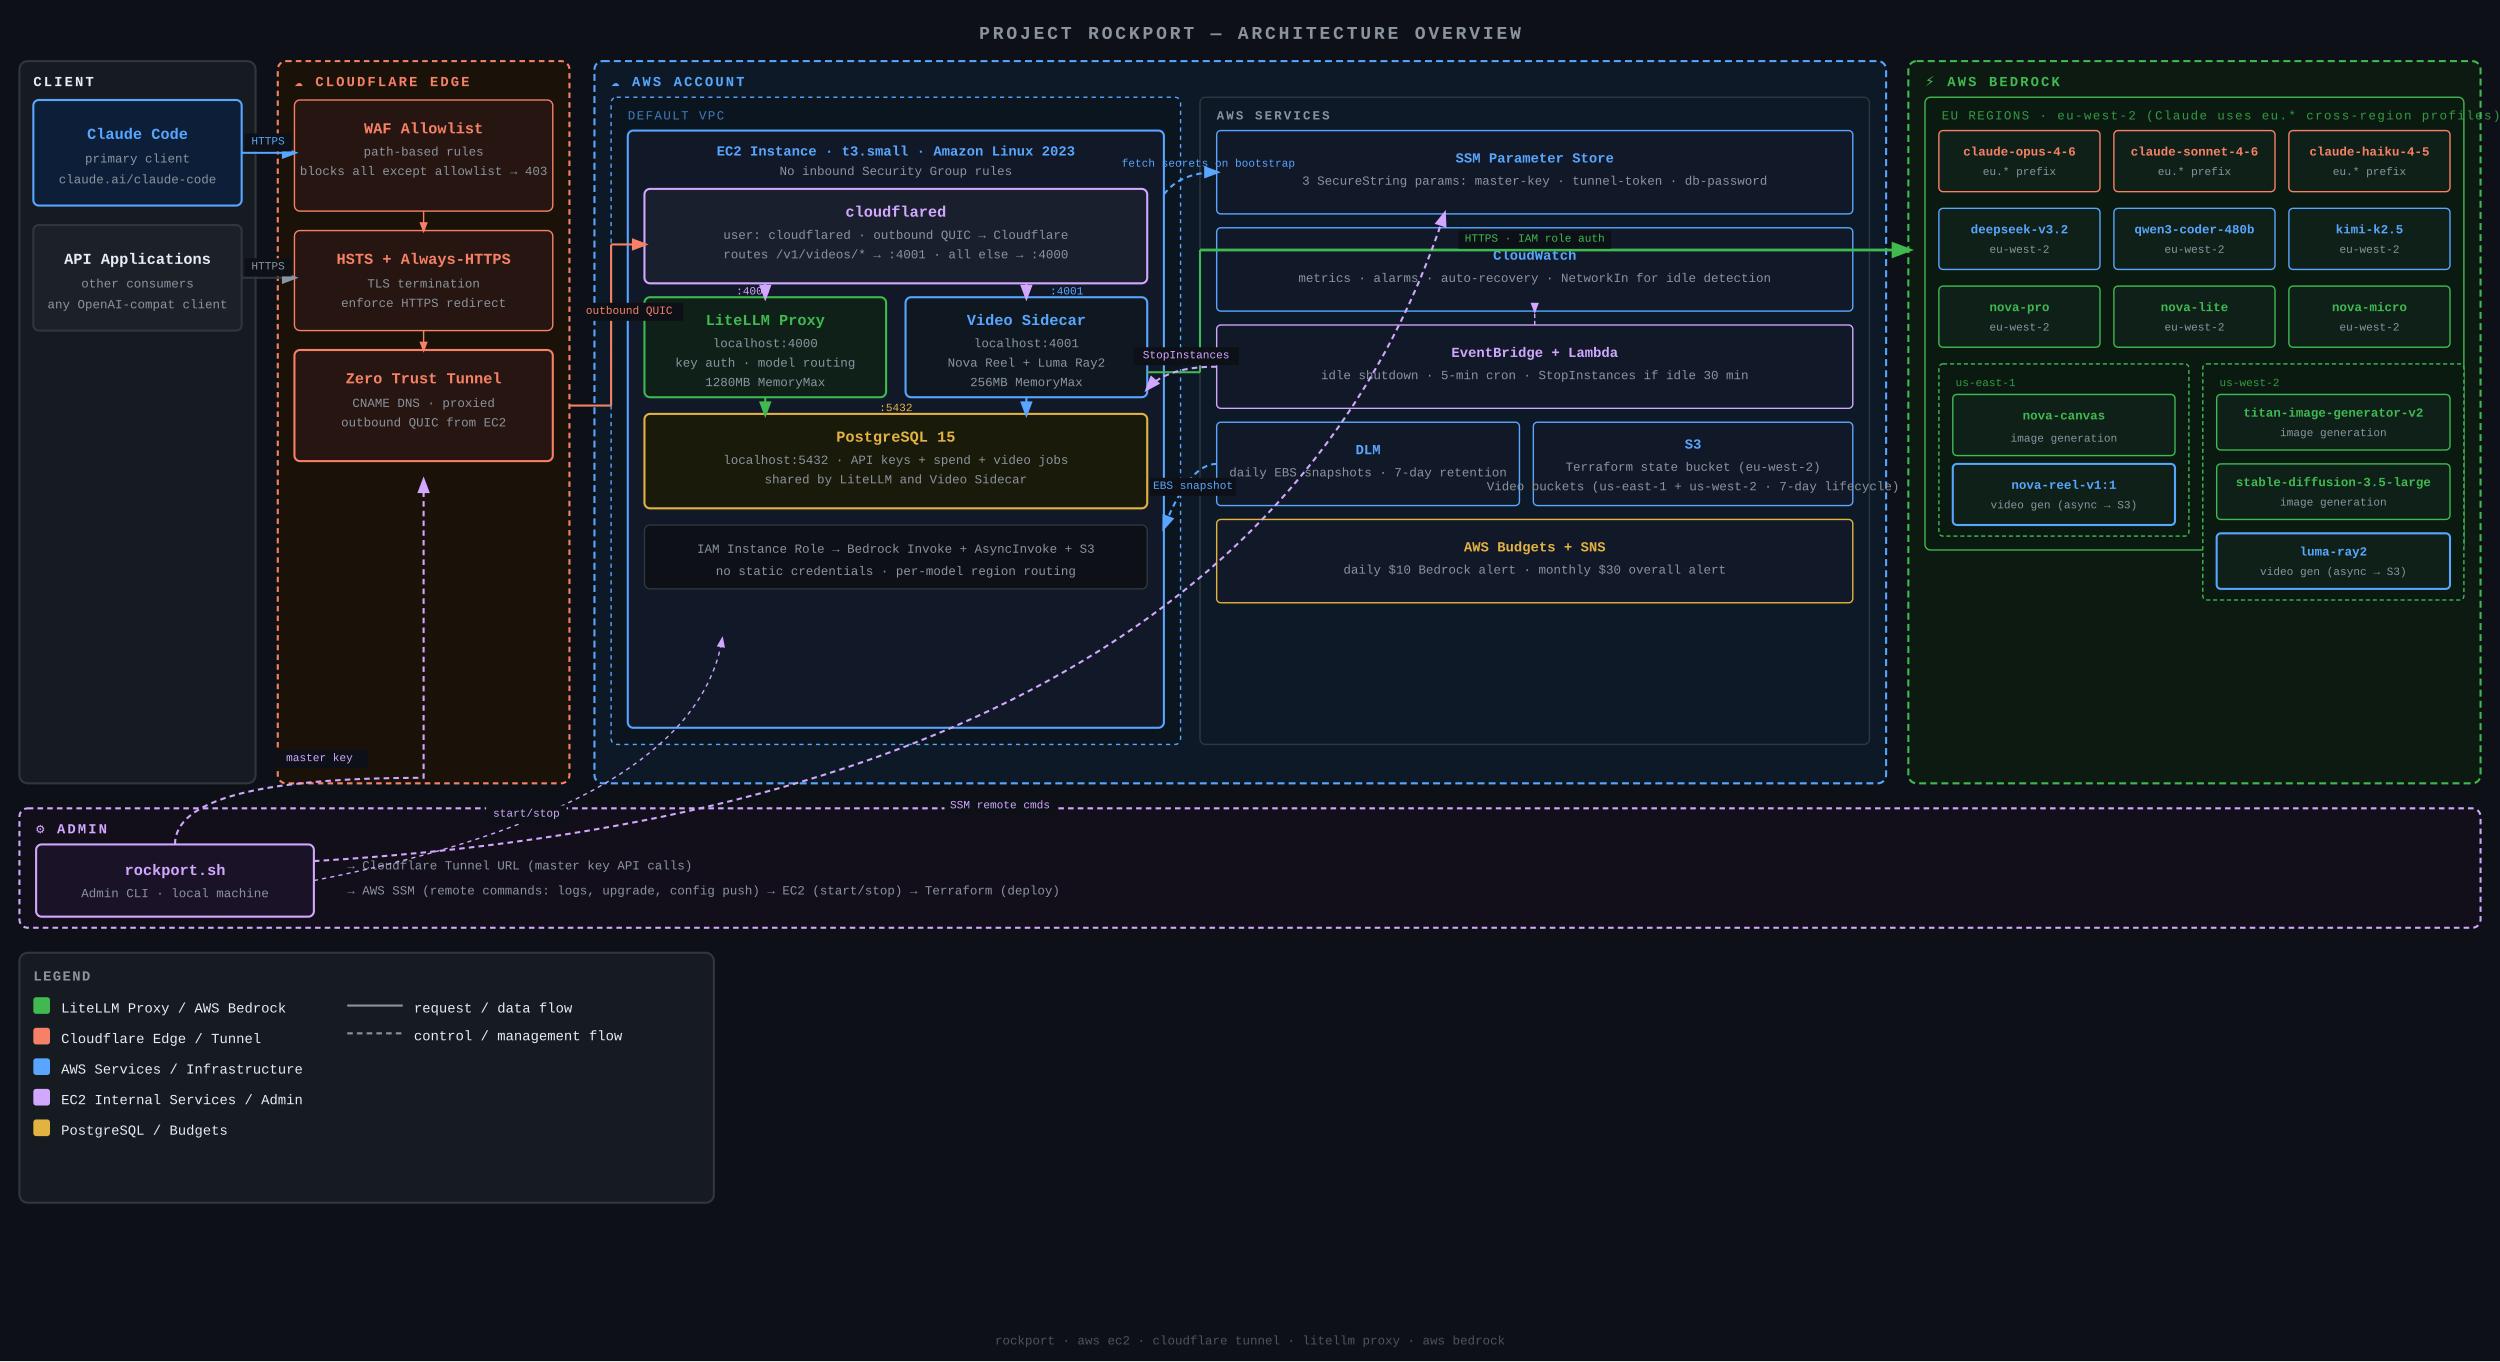
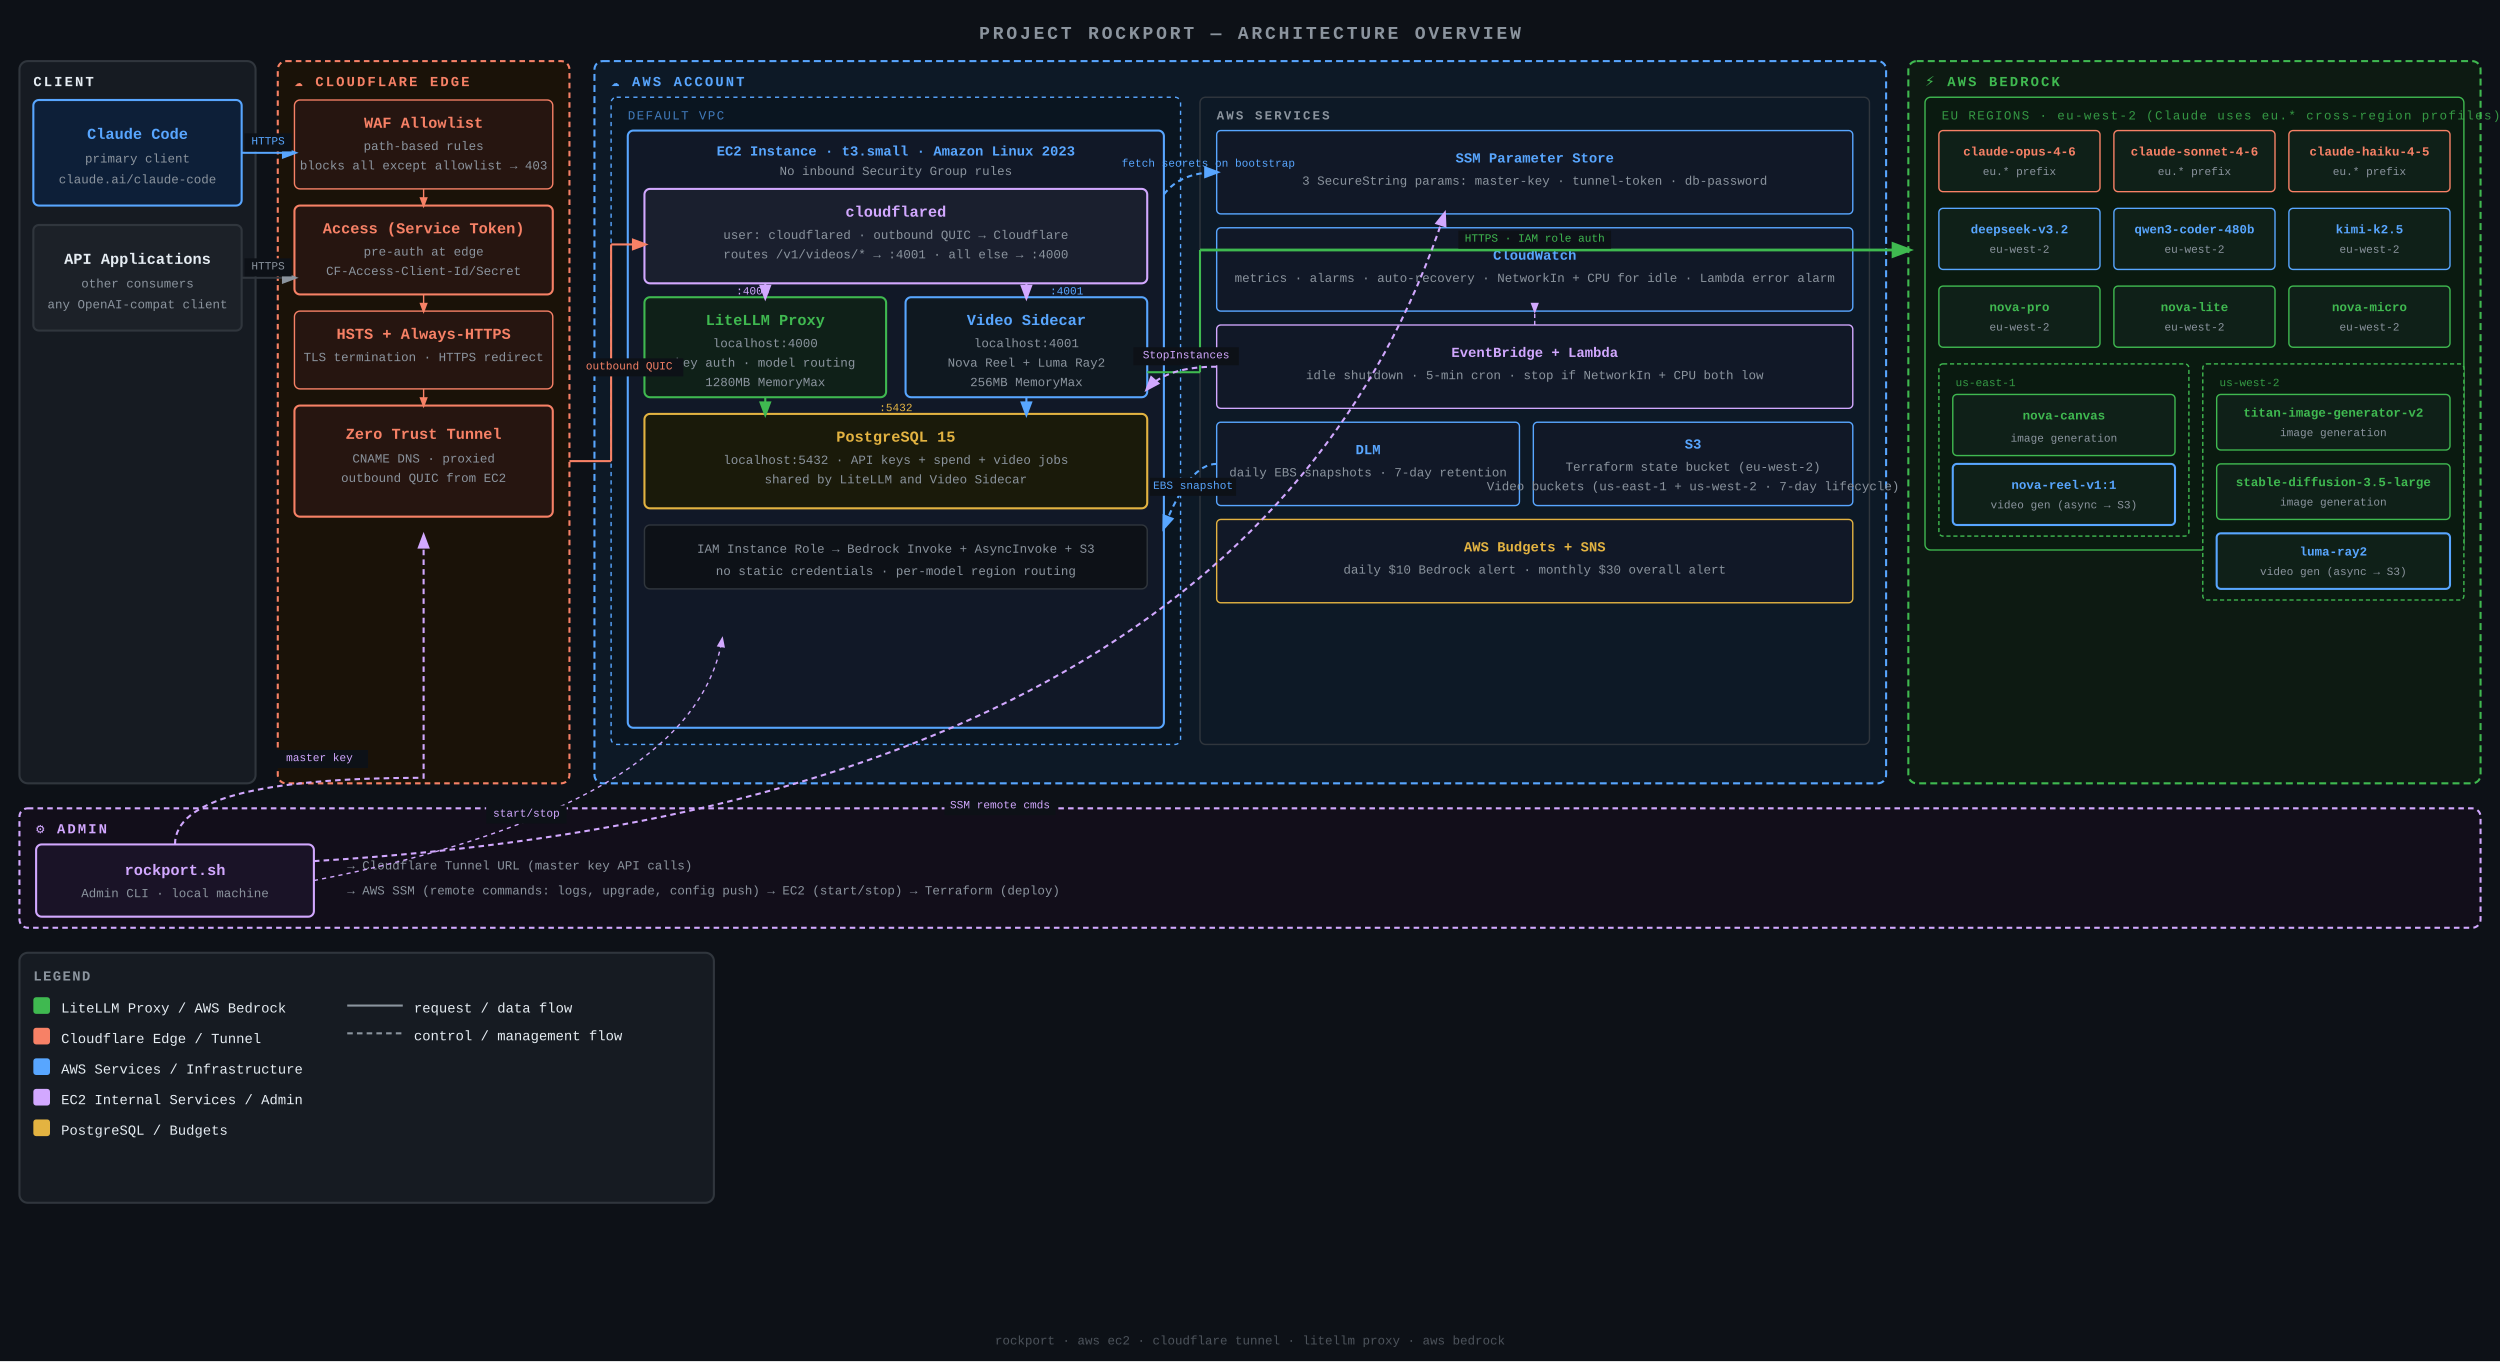
<svg xmlns="http://www.w3.org/2000/svg" viewBox="0 0 1800 980" width="1800" height="980" font-family="'Courier New', Courier, monospace">
  <defs>
    <marker id="ah" markerWidth="8" markerHeight="8" refX="6" refY="3" orient="auto">
      <path d="M0,0 L0,6 L8,3 z" fill="#8b949e" />
    </marker>
    <marker id="ah-blue" markerWidth="8" markerHeight="8" refX="6" refY="3" orient="auto">
      <path d="M0,0 L0,6 L8,3 z" fill="#58a6ff" />
    </marker>
    <marker id="ah-green" markerWidth="8" markerHeight="8" refX="6" refY="3" orient="auto">
      <path d="M0,0 L0,6 L8,3 z" fill="#3fb950" />
    </marker>
    <marker id="ah-orange" markerWidth="8" markerHeight="8" refX="6" refY="3" orient="auto">
      <path d="M0,0 L0,6 L8,3 z" fill="#f78166" />
    </marker>
    <marker id="ah-purple" markerWidth="8" markerHeight="8" refX="6" refY="3" orient="auto">
      <path d="M0,0 L0,6 L8,3 z" fill="#d2a8ff" />
    </marker>
  </defs>
  <rect width="1800" height="980" fill="#0d1117" />
  <text x="900" y="28" text-anchor="middle" fill="#8b949e" font-size="13" font-weight="bold" letter-spacing="2">PROJECT ROCKPORT — ARCHITECTURE OVERVIEW</text>
  <rect x="14" y="44" width="170" height="520" rx="6" fill="#161b22" stroke="#30363d" stroke-width="1.5" />
  <text x="24" y="62" fill="#e6edf3" font-size="10" font-weight="bold" letter-spacing="1.5">CLIENT</text>
  <rect x="24" y="72" width="150" height="76" rx="4" fill="#0d1f38" stroke="#58a6ff" stroke-width="1.5" />
  <text x="99" y="100" text-anchor="middle" fill="#58a6ff" font-size="11" font-weight="bold">Claude Code</text>
  <text x="99" y="117" text-anchor="middle" fill="#8b949e" font-size="9">primary client</text>
  <text x="99" y="132" text-anchor="middle" fill="#8b949e" font-size="9">claude.ai/claude-code</text>
  <rect x="24" y="162" width="150" height="76" rx="4" fill="#1c2128" stroke="#30363d" stroke-width="1.5" />
  <text x="99" y="190" text-anchor="middle" fill="#e6edf3" font-size="11" font-weight="bold">API Applications</text>
  <text x="99" y="207" text-anchor="middle" fill="#8b949e" font-size="9">other consumers</text>
  <text x="99" y="222" text-anchor="middle" fill="#8b949e" font-size="9">any OpenAI-compat client</text>
  <rect x="200" y="44" width="210" height="520" rx="6" fill="#1a1208" stroke="#f78166" stroke-width="1.5" stroke-dasharray="4,3" />
  <text x="212" y="62" fill="#f78166" font-size="10" font-weight="bold" letter-spacing="1.5">☁  CLOUDFLARE EDGE</text>
-   <rect x="212" y="72" width="186" height="80" rx="4" fill="#261510" stroke="#f78166" stroke-width="1" />
-   <text x="305" y="96" text-anchor="middle" fill="#f78166" font-size="11" font-weight="bold">WAF Allowlist</text>
-   <text x="305" y="112" text-anchor="middle" fill="#8b949e" font-size="9">path-based rules</text>
-   <text x="305" y="126" text-anchor="middle" fill="#8b949e" font-size="9">blocks all except allowlist → 403</text>
-   <rect x="212" y="166" width="186" height="72" rx="4" fill="#261510" stroke="#f78166" stroke-width="1" />
-   <text x="305" y="190" text-anchor="middle" fill="#f78166" font-size="11" font-weight="bold">HSTS + Always-HTTPS</text>
-   <text x="305" y="207" text-anchor="middle" fill="#8b949e" font-size="9">TLS termination</text>
-   <text x="305" y="221" text-anchor="middle" fill="#8b949e" font-size="9">enforce HTTPS redirect</text>
-   <rect x="212" y="252" width="186" height="80" rx="4" fill="#261510" stroke="#f78166" stroke-width="1.5" />
-   <text x="305" y="276" text-anchor="middle" fill="#f78166" font-size="11" font-weight="bold">Zero Trust Tunnel</text>
-   <text x="305" y="293" text-anchor="middle" fill="#8b949e" font-size="9">CNAME DNS · proxied</text>
-   <text x="305" y="307" text-anchor="middle" fill="#8b949e" font-size="9">outbound QUIC from EC2</text>
+   <rect x="212" y="72" width="186" height="64" rx="4" fill="#261510" stroke="#f78166" stroke-width="1" />
+   <text x="305" y="92" text-anchor="middle" fill="#f78166" font-size="11" font-weight="bold">WAF Allowlist</text>
+   <text x="305" y="108" text-anchor="middle" fill="#8b949e" font-size="9">path-based rules</text>
+   <text x="305" y="122" text-anchor="middle" fill="#8b949e" font-size="9">blocks all except allowlist → 403</text>
+   <rect x="212" y="148" width="186" height="64" rx="4" fill="#261510" stroke="#f78166" stroke-width="1.5" />
+   <text x="305" y="168" text-anchor="middle" fill="#f78166" font-size="11" font-weight="bold">Access (Service Token)</text>
+   <text x="305" y="184" text-anchor="middle" fill="#8b949e" font-size="9">pre-auth at edge</text>
+   <text x="305" y="198" text-anchor="middle" fill="#8b949e" font-size="9">CF-Access-Client-Id/Secret</text>
+   <rect x="212" y="224" width="186" height="56" rx="4" fill="#261510" stroke="#f78166" stroke-width="1" />
+   <text x="305" y="244" text-anchor="middle" fill="#f78166" font-size="11" font-weight="bold">HSTS + Always-HTTPS</text>
+   <text x="305" y="260" text-anchor="middle" fill="#8b949e" font-size="9">TLS termination · HTTPS redirect</text>
+   <rect x="212" y="292" width="186" height="80" rx="4" fill="#261510" stroke="#f78166" stroke-width="1.5" />
+   <text x="305" y="316" text-anchor="middle" fill="#f78166" font-size="11" font-weight="bold">Zero Trust Tunnel</text>
+   <text x="305" y="333" text-anchor="middle" fill="#8b949e" font-size="9">CNAME DNS · proxied</text>
+   <text x="305" y="347" text-anchor="middle" fill="#8b949e" font-size="9">outbound QUIC from EC2</text>
  <rect x="428" y="44" width="930" height="520" rx="6" fill="#0d1926" stroke="#58a6ff" stroke-width="1.5" stroke-dasharray="5,3" />
  <text x="440" y="62" fill="#58a6ff" font-size="10" font-weight="bold" letter-spacing="1.5">☁  AWS ACCOUNT</text>
  <rect x="440" y="70" width="410" height="466" rx="4" fill="#0a1520" stroke="#58a6ff" stroke-width="1" stroke-dasharray="3,3" />
  <text x="452" y="86" fill="#58a6ff" font-size="9" letter-spacing="1" opacity="0.7">DEFAULT VPC</text>
  <rect x="452" y="94" width="386" height="430" rx="4" fill="#111827" stroke="#58a6ff" stroke-width="1.5" />
  <text x="645" y="112" text-anchor="middle" fill="#58a6ff" font-size="10" font-weight="bold">EC2 Instance · t3.small · Amazon Linux 2023</text>
  <text x="645" y="126" text-anchor="middle" fill="#8b949e" font-size="9">No inbound Security Group rules</text>
  <rect x="464" y="136" width="362" height="68" rx="4" fill="#1a1f2e" stroke="#d2a8ff" stroke-width="1.5" />
  <text x="645" y="156" text-anchor="middle" fill="#d2a8ff" font-size="11" font-weight="bold">cloudflared</text>
  <text x="645" y="172" text-anchor="middle" fill="#8b949e" font-size="9">user: cloudflared · outbound QUIC → Cloudflare</text>
  <text x="645" y="186" text-anchor="middle" fill="#8b949e" font-size="9">routes /v1/videos/* → :4001 · all else → :4000</text>
  <rect x="464" y="214" width="174" height="72" rx="4" fill="#0f2018" stroke="#3fb950" stroke-width="1.5" />
  <text x="551" y="234" text-anchor="middle" fill="#3fb950" font-size="11" font-weight="bold">LiteLLM Proxy</text>
  <text x="551" y="250" text-anchor="middle" fill="#8b949e" font-size="9">localhost:4000</text>
  <text x="551" y="264" text-anchor="middle" fill="#8b949e" font-size="9">key auth · model routing</text>
  <text x="551" y="278" text-anchor="middle" fill="#8b949e" font-size="9">1280MB MemoryMax</text>
  <rect x="652" y="214" width="174" height="72" rx="4" fill="#0f1820" stroke="#58a6ff" stroke-width="1.5" />
  <text x="739" y="234" text-anchor="middle" fill="#58a6ff" font-size="11" font-weight="bold">Video Sidecar</text>
  <text x="739" y="250" text-anchor="middle" fill="#8b949e" font-size="9">localhost:4001</text>
  <text x="739" y="264" text-anchor="middle" fill="#8b949e" font-size="9">Nova Reel + Luma Ray2</text>
  <text x="739" y="278" text-anchor="middle" fill="#8b949e" font-size="9">256MB MemoryMax</text>
  <rect x="464" y="298" width="362" height="68" rx="4" fill="#1a1a0a" stroke="#e3b341" stroke-width="1.5" />
  <text x="645" y="318" text-anchor="middle" fill="#e3b341" font-size="11" font-weight="bold">PostgreSQL 15</text>
  <text x="645" y="334" text-anchor="middle" fill="#8b949e" font-size="9">localhost:5432 · API keys + spend + video jobs</text>
  <text x="645" y="348" text-anchor="middle" fill="#8b949e" font-size="9">shared by LiteLLM and Video Sidecar</text>
  <rect x="464" y="378" width="362" height="46" rx="4" fill="#0d1117" stroke="#30363d" stroke-width="1" />
  <text x="645" y="398" text-anchor="middle" fill="#8b949e" font-size="9">IAM Instance Role → Bedrock Invoke + AsyncInvoke + S3</text>
  <text x="645" y="414" text-anchor="middle" fill="#8b949e" font-size="9">no static credentials · per-model region routing</text>
  <rect x="864" y="70" width="482" height="466" rx="4" fill="#0d1926" stroke="#30363d" stroke-width="1" />
  <text x="876" y="86" fill="#8b949e" font-size="9" font-weight="bold" letter-spacing="1.5">AWS SERVICES</text>
  <rect x="876" y="94" width="458" height="60" rx="3" fill="#111827" stroke="#58a6ff" stroke-width="1" />
  <text x="1105" y="117" text-anchor="middle" fill="#58a6ff" font-size="10" font-weight="bold">SSM Parameter Store</text>
  <text x="1105" y="133" text-anchor="middle" fill="#8b949e" font-size="9">3 SecureString params: master-key · tunnel-token · db-password</text>
  <rect x="876" y="164" width="458" height="60" rx="3" fill="#111827" stroke="#58a6ff" stroke-width="1" />
  <text x="1105" y="187" text-anchor="middle" fill="#58a6ff" font-size="10" font-weight="bold">CloudWatch</text>
-   <text x="1105" y="203" text-anchor="middle" fill="#8b949e" font-size="9">metrics · alarms · auto-recovery · NetworkIn for idle detection</text>
+   <text x="1105" y="203" text-anchor="middle" fill="#8b949e" font-size="9">metrics · alarms · auto-recovery · NetworkIn + CPU for idle · Lambda error alarm</text>
  <rect x="876" y="234" width="458" height="60" rx="3" fill="#111827" stroke="#d2a8ff" stroke-width="1" />
  <text x="1105" y="257" text-anchor="middle" fill="#d2a8ff" font-size="10" font-weight="bold">EventBridge + Lambda</text>
-   <text x="1105" y="273" text-anchor="middle" fill="#8b949e" font-size="9">idle shutdown · 5-min cron · StopInstances if idle 30 min</text>
+   <text x="1105" y="273" text-anchor="middle" fill="#8b949e" font-size="9">idle shutdown · 5-min cron · stop if NetworkIn + CPU both low</text>
  <rect x="876" y="304" width="218" height="60" rx="3" fill="#111827" stroke="#58a6ff" stroke-width="1" />
  <text x="985" y="327" text-anchor="middle" fill="#58a6ff" font-size="10" font-weight="bold">DLM</text>
  <text x="985" y="343" text-anchor="middle" fill="#8b949e" font-size="9">daily EBS snapshots · 7-day retention</text>
  <rect x="1104" y="304" width="230" height="60" rx="3" fill="#111827" stroke="#58a6ff" stroke-width="1" />
  <text x="1219" y="323" text-anchor="middle" fill="#58a6ff" font-size="10" font-weight="bold">S3</text>
  <text x="1219" y="339" text-anchor="middle" fill="#8b949e" font-size="9">Terraform state bucket (eu-west-2)</text>
  <text x="1219" y="353" text-anchor="middle" fill="#8b949e" font-size="9">Video buckets (us-east-1 + us-west-2 · 7-day lifecycle)</text>
  <rect x="876" y="374" width="458" height="60" rx="3" fill="#111827" stroke="#e3b341" stroke-width="1" />
  <text x="1105" y="397" text-anchor="middle" fill="#e3b341" font-size="10" font-weight="bold">AWS Budgets + SNS</text>
  <text x="1105" y="413" text-anchor="middle" fill="#8b949e" font-size="9">daily $10 Bedrock alert · monthly $30 overall alert</text>
  <rect x="1374" y="44" width="412" height="520" rx="6" fill="#0d1a12" stroke="#3fb950" stroke-width="1.5" stroke-dasharray="5,3" />
  <text x="1386" y="62" fill="#3fb950" font-size="10" font-weight="bold" letter-spacing="1.5">⚡  AWS BEDROCK</text>
  <rect x="1386" y="70" width="388" height="326" rx="4" fill="#0a1a10" stroke="#3fb950" stroke-width="1" />
  <text x="1398" y="86" fill="#3fb950" font-size="9" letter-spacing="1" opacity="0.8">EU REGIONS · eu-west-2 (Claude uses eu.* cross-region profiles)</text>
  <rect x="1396" y="94" width="116" height="44" rx="3" fill="#0f2018" stroke="#f78166" stroke-width="1" />
  <text x="1454" y="112" text-anchor="middle" fill="#f78166" font-size="9" font-weight="bold">claude-opus-4-6</text>
  <text x="1454" y="126" text-anchor="middle" fill="#8b949e" font-size="8">eu.* prefix</text>
  <rect x="1522" y="94" width="116" height="44" rx="3" fill="#0f2018" stroke="#f78166" stroke-width="1" />
  <text x="1580" y="112" text-anchor="middle" fill="#f78166" font-size="9" font-weight="bold">claude-sonnet-4-6</text>
  <text x="1580" y="126" text-anchor="middle" fill="#8b949e" font-size="8">eu.* prefix</text>
  <rect x="1648" y="94" width="116" height="44" rx="3" fill="#0f2018" stroke="#f78166" stroke-width="1" />
  <text x="1706" y="112" text-anchor="middle" fill="#f78166" font-size="9" font-weight="bold">claude-haiku-4-5</text>
  <text x="1706" y="126" text-anchor="middle" fill="#8b949e" font-size="8">eu.* prefix</text>
  <rect x="1396" y="150" width="116" height="44" rx="3" fill="#0f2018" stroke="#58a6ff" stroke-width="1" />
  <text x="1454" y="168" text-anchor="middle" fill="#58a6ff" font-size="9" font-weight="bold">deepseek-v3.2</text>
  <text x="1454" y="182" text-anchor="middle" fill="#8b949e" font-size="8">eu-west-2</text>
  <rect x="1522" y="150" width="116" height="44" rx="3" fill="#0f2018" stroke="#58a6ff" stroke-width="1" />
  <text x="1580" y="168" text-anchor="middle" fill="#58a6ff" font-size="9" font-weight="bold">qwen3-coder-480b</text>
  <text x="1580" y="182" text-anchor="middle" fill="#8b949e" font-size="8">eu-west-2</text>
  <rect x="1648" y="150" width="116" height="44" rx="3" fill="#0f2018" stroke="#58a6ff" stroke-width="1" />
  <text x="1706" y="168" text-anchor="middle" fill="#58a6ff" font-size="9" font-weight="bold">kimi-k2.5</text>
  <text x="1706" y="182" text-anchor="middle" fill="#8b949e" font-size="8">eu-west-2</text>
  <rect x="1396" y="206" width="116" height="44" rx="3" fill="#0f2018" stroke="#3fb950" stroke-width="1" />
  <text x="1454" y="224" text-anchor="middle" fill="#3fb950" font-size="9" font-weight="bold">nova-pro</text>
  <text x="1454" y="238" text-anchor="middle" fill="#8b949e" font-size="8">eu-west-2</text>
  <rect x="1522" y="206" width="116" height="44" rx="3" fill="#0f2018" stroke="#3fb950" stroke-width="1" />
  <text x="1580" y="224" text-anchor="middle" fill="#3fb950" font-size="9" font-weight="bold">nova-lite</text>
  <text x="1580" y="238" text-anchor="middle" fill="#8b949e" font-size="8">eu-west-2</text>
  <rect x="1648" y="206" width="116" height="44" rx="3" fill="#0f2018" stroke="#3fb950" stroke-width="1" />
  <text x="1706" y="224" text-anchor="middle" fill="#3fb950" font-size="9" font-weight="bold">nova-micro</text>
  <text x="1706" y="238" text-anchor="middle" fill="#8b949e" font-size="8">eu-west-2</text>
  <rect x="1396" y="262" width="180" height="124" rx="3" fill="#0a1a10" stroke="#3fb950" stroke-width="1" stroke-dasharray="3,2" />
  <text x="1408" y="278" fill="#3fb950" font-size="8" opacity="0.8">us-east-1</text>
  <rect x="1406" y="284" width="160" height="44" rx="3" fill="#0f2018" stroke="#3fb950" stroke-width="1" />
  <text x="1486" y="302" text-anchor="middle" fill="#3fb950" font-size="9" font-weight="bold">nova-canvas</text>
  <text x="1486" y="318" text-anchor="middle" fill="#8b949e" font-size="8">image generation</text>
  <rect x="1406" y="334" width="160" height="44" rx="3" fill="#0f2018" stroke="#58a6ff" stroke-width="1.5" />
  <text x="1486" y="352" text-anchor="middle" fill="#58a6ff" font-size="9" font-weight="bold">nova-reel-v1:1</text>
  <text x="1486" y="366" text-anchor="middle" fill="#8b949e" font-size="8">video gen (async → S3)</text>
  <rect x="1586" y="262" width="188" height="170" rx="3" fill="#0a1a10" stroke="#3fb950" stroke-width="1" stroke-dasharray="3,2" />
  <text x="1598" y="278" fill="#3fb950" font-size="8" opacity="0.8">us-west-2</text>
  <rect x="1596" y="284" width="168" height="40" rx="3" fill="#0f2018" stroke="#3fb950" stroke-width="1" />
  <text x="1680" y="300" text-anchor="middle" fill="#3fb950" font-size="9" font-weight="bold">titan-image-generator-v2</text>
  <text x="1680" y="314" text-anchor="middle" fill="#8b949e" font-size="8">image generation</text>
  <rect x="1596" y="334" width="168" height="40" rx="3" fill="#0f2018" stroke="#3fb950" stroke-width="1" />
  <text x="1680" y="350" text-anchor="middle" fill="#3fb950" font-size="9" font-weight="bold">stable-diffusion-3.5-large</text>
  <text x="1680" y="364" text-anchor="middle" fill="#8b949e" font-size="8">image generation</text>
  <rect x="1596" y="384" width="168" height="40" rx="3" fill="#0f2018" stroke="#58a6ff" stroke-width="1.5" />
  <text x="1680" y="400" text-anchor="middle" fill="#58a6ff" font-size="9" font-weight="bold">luma-ray2</text>
  <text x="1680" y="414" text-anchor="middle" fill="#8b949e" font-size="8">video gen (async → S3)</text>
  <rect x="14" y="582" width="1772" height="86" rx="6" fill="#120e1a" stroke="#d2a8ff" stroke-width="1.5" stroke-dasharray="4,3" />
  <text x="26" y="600" fill="#d2a8ff" font-size="10" font-weight="bold" letter-spacing="1.5">⚙  ADMIN</text>
  <rect x="26" y="608" width="200" height="52" rx="4" fill="#1a1327" stroke="#d2a8ff" stroke-width="1.5" />
  <text x="126" y="630" text-anchor="middle" fill="#d2a8ff" font-size="11" font-weight="bold">rockport.sh</text>
  <text x="126" y="646" text-anchor="middle" fill="#8b949e" font-size="9">Admin CLI · local machine</text>
  <text x="250" y="626" fill="#8b949e" font-size="9">→  Cloudflare Tunnel URL (master key API calls)</text>
  <text x="250" y="644" fill="#8b949e" font-size="9">→  AWS SSM (remote commands: logs, upgrade, config push)   →  EC2 (start/stop)   →  Terraform (deploy)</text>
  <line x1="174" y1="110" x2="212" y2="110" stroke="#58a6ff" stroke-width="1.5" marker-end="url(#ah-blue)" />
  <rect x="176" y="96" width="34" height="13" fill="#0d1117" />
  <text x="193" y="104" text-anchor="middle" fill="#58a6ff" font-size="8">HTTPS</text>
  <line x1="174" y1="200" x2="212" y2="200" stroke="#30363d" stroke-width="1.5" marker-end="url(#ah)" />
  <rect x="176" y="186" width="34" height="13" fill="#0d1117" />
  <text x="193" y="194" text-anchor="middle" fill="#8b949e" font-size="8">HTTPS</text>
-   <line x1="305" y1="152" x2="305" y2="166" stroke="#f78166" stroke-width="1" marker-end="url(#ah-orange)" />
-   <line x1="305" y1="238" x2="305" y2="252" stroke="#f78166" stroke-width="1" marker-end="url(#ah-orange)" />
-   <line x1="410" y1="292" x2="440" y2="292" stroke="#f78166" stroke-width="1.5" />
-   <line x1="440" y1="292" x2="440" y2="176" stroke="#f78166" stroke-width="1.5" />
+   <line x1="305" y1="136" x2="305" y2="148" stroke="#f78166" stroke-width="1" marker-end="url(#ah-orange)" />
+   <line x1="305" y1="212" x2="305" y2="224" stroke="#f78166" stroke-width="1" marker-end="url(#ah-orange)" />
+   <line x1="305" y1="280" x2="305" y2="292" stroke="#f78166" stroke-width="1" marker-end="url(#ah-orange)" />
+   <line x1="410" y1="332" x2="440" y2="332" stroke="#f78166" stroke-width="1.5" />
+   <line x1="440" y1="332" x2="440" y2="176" stroke="#f78166" stroke-width="1.5" />
  <line x1="440" y1="176" x2="464" y2="176" stroke="#f78166" stroke-width="1.5" marker-end="url(#ah-orange)" />
-   <rect x="414" y="218" width="78" height="13" fill="#0d1117" />
-   <text x="453" y="226" text-anchor="middle" fill="#f78166" font-size="8">outbound QUIC</text>
+   <rect x="414" y="258" width="78" height="13" fill="#0d1117" />
+   <text x="453" y="266" text-anchor="middle" fill="#f78166" font-size="8">outbound QUIC</text>
  <line x1="551" y1="204" x2="551" y2="214" stroke="#d2a8ff" stroke-width="1.5" marker-end="url(#ah-purple)" />
  <text x="530" y="212" fill="#d2a8ff" font-size="8">:4000</text>
  <line x1="739" y1="204" x2="739" y2="214" stroke="#d2a8ff" stroke-width="1.5" marker-end="url(#ah-purple)" />
  <text x="756" y="212" fill="#58a6ff" font-size="8">:4001</text>
  <line x1="551" y1="286" x2="551" y2="298" stroke="#3fb950" stroke-width="1.5" marker-end="url(#ah-green)" />
  <line x1="739" y1="286" x2="739" y2="298" stroke="#58a6ff" stroke-width="1.5" marker-end="url(#ah-blue)" />
  <text x="645" y="296" text-anchor="middle" fill="#e3b341" font-size="8">:5432</text>
  <line x1="826" y1="268" x2="864" y2="268" stroke="#3fb950" stroke-width="1.5" />
  <line x1="864" y1="268" x2="864" y2="180" stroke="#3fb950" stroke-width="1.5" stroke-dasharray="1,0" />
  <line x1="864" y1="180" x2="1374" y2="180" stroke="#3fb950" stroke-width="2" marker-end="url(#ah-green)" />
  <rect x="1050" y="166" width="110" height="13" fill="#0d1117" />
  <text x="1105" y="174" text-anchor="middle" fill="#3fb950" font-size="8">HTTPS · IAM role auth</text>
  <path d="M 838 140 Q 850 124 876 124" stroke="#58a6ff" stroke-width="1.5" stroke-dasharray="4,3" fill="none" marker-end="url(#ah-blue)" />
  <text x="870" y="120" text-anchor="middle" fill="#58a6ff" font-size="8">fetch secrets on bootstrap</text>
  <path d="M 1105 234 Q 1105 214 1105 224" stroke="#d2a8ff" stroke-width="1" stroke-dasharray="3,2" fill="none" marker-end="url(#ah-purple)" />
  <path d="M 876 264 Q 840 264 826 280" stroke="#d2a8ff" stroke-width="1.5" stroke-dasharray="4,3" fill="none" marker-end="url(#ah-purple)" />
  <rect x="816" y="250" width="76" height="13" fill="#0d1117" />
  <text x="854" y="258" text-anchor="middle" fill="#d2a8ff" font-size="8">StopInstances</text>
  <path d="M 876 334 Q 856 334 838 380" stroke="#58a6ff" stroke-width="1.5" stroke-dasharray="4,3" fill="none" marker-end="url(#ah-blue)" />
  <rect x="828" y="344" width="62" height="13" fill="#0d1117" />
  <text x="859" y="352" text-anchor="middle" fill="#58a6ff" font-size="8">EBS snapshot</text>
-   <path d="M 126 608 Q 126 560 305 560 Q 305 400 305 346" stroke="#d2a8ff" stroke-width="1.5" stroke-dasharray="4,3" fill="none" marker-end="url(#ah-purple)" />
+   <path d="M 126 608 Q 126 560 305 560 Q 305 440 305 386" stroke="#d2a8ff" stroke-width="1.5" stroke-dasharray="4,3" fill="none" marker-end="url(#ah-purple)" />
  <rect x="195" y="540" width="70" height="13" fill="#0d1117" />
  <text x="230" y="548" text-anchor="middle" fill="#d2a8ff" font-size="8">master key</text>
  <path d="M 226 620 Q 900 580 1040 154" stroke="#d2a8ff" stroke-width="1.5" stroke-dasharray="4,3" fill="none" marker-end="url(#ah-purple)" />
  <rect x="680" y="574" width="80" height="13" fill="#0d1117" />
  <text x="720" y="582" text-anchor="middle" fill="#d2a8ff" font-size="8">SSM remote cmds</text>
  <path d="M 226 634 Q 500 580 520 460" stroke="#d2a8ff" stroke-width="1" stroke-dasharray="3,3" fill="none" marker-end="url(#ah-purple)" />
  <rect x="350" y="580" width="58" height="13" fill="#0d1117" />
  <text x="379" y="588" text-anchor="middle" fill="#d2a8ff" font-size="8">start/stop</text>
  <rect x="14" y="686" width="500" height="180" rx="6" fill="#161b22" stroke="#30363d" stroke-width="1.5" />
  <text x="24" y="706" fill="#8b949e" font-size="10" font-weight="bold" letter-spacing="1">LEGEND</text>
  <rect x="24" y="718" width="12" height="12" rx="2" fill="#3fb950" />
  <text x="44" y="729" fill="#e6edf3" font-size="10">LiteLLM Proxy / AWS Bedrock</text>
  <rect x="24" y="740" width="12" height="12" rx="2" fill="#f78166" />
  <text x="44" y="751" fill="#e6edf3" font-size="10">Cloudflare Edge / Tunnel</text>
  <rect x="24" y="762" width="12" height="12" rx="2" fill="#58a6ff" />
  <text x="44" y="773" fill="#e6edf3" font-size="10">AWS Services / Infrastructure</text>
  <rect x="24" y="784" width="12" height="12" rx="2" fill="#d2a8ff" />
  <text x="44" y="795" fill="#e6edf3" font-size="10">EC2 Internal Services / Admin</text>
  <rect x="24" y="806" width="12" height="12" rx="2" fill="#e3b341" />
  <text x="44" y="817" fill="#e6edf3" font-size="10">PostgreSQL / Budgets</text>
  <line x1="250" y1="724" x2="290" y2="724" stroke="#8b949e" stroke-width="1.5" />
  <text x="298" y="729" fill="#e6edf3" font-size="10">request / data flow</text>
  <line x1="250" y1="744" x2="290" y2="744" stroke="#8b949e" stroke-width="1.5" stroke-dasharray="4,3" />
  <text x="298" y="749" fill="#e6edf3" font-size="10">control / management flow</text>
  <text x="900" y="968" text-anchor="middle" fill="#8b949e" font-size="9" opacity="0.5">rockport · aws ec2 · cloudflare tunnel · litellm proxy · aws bedrock</text>
</svg>
